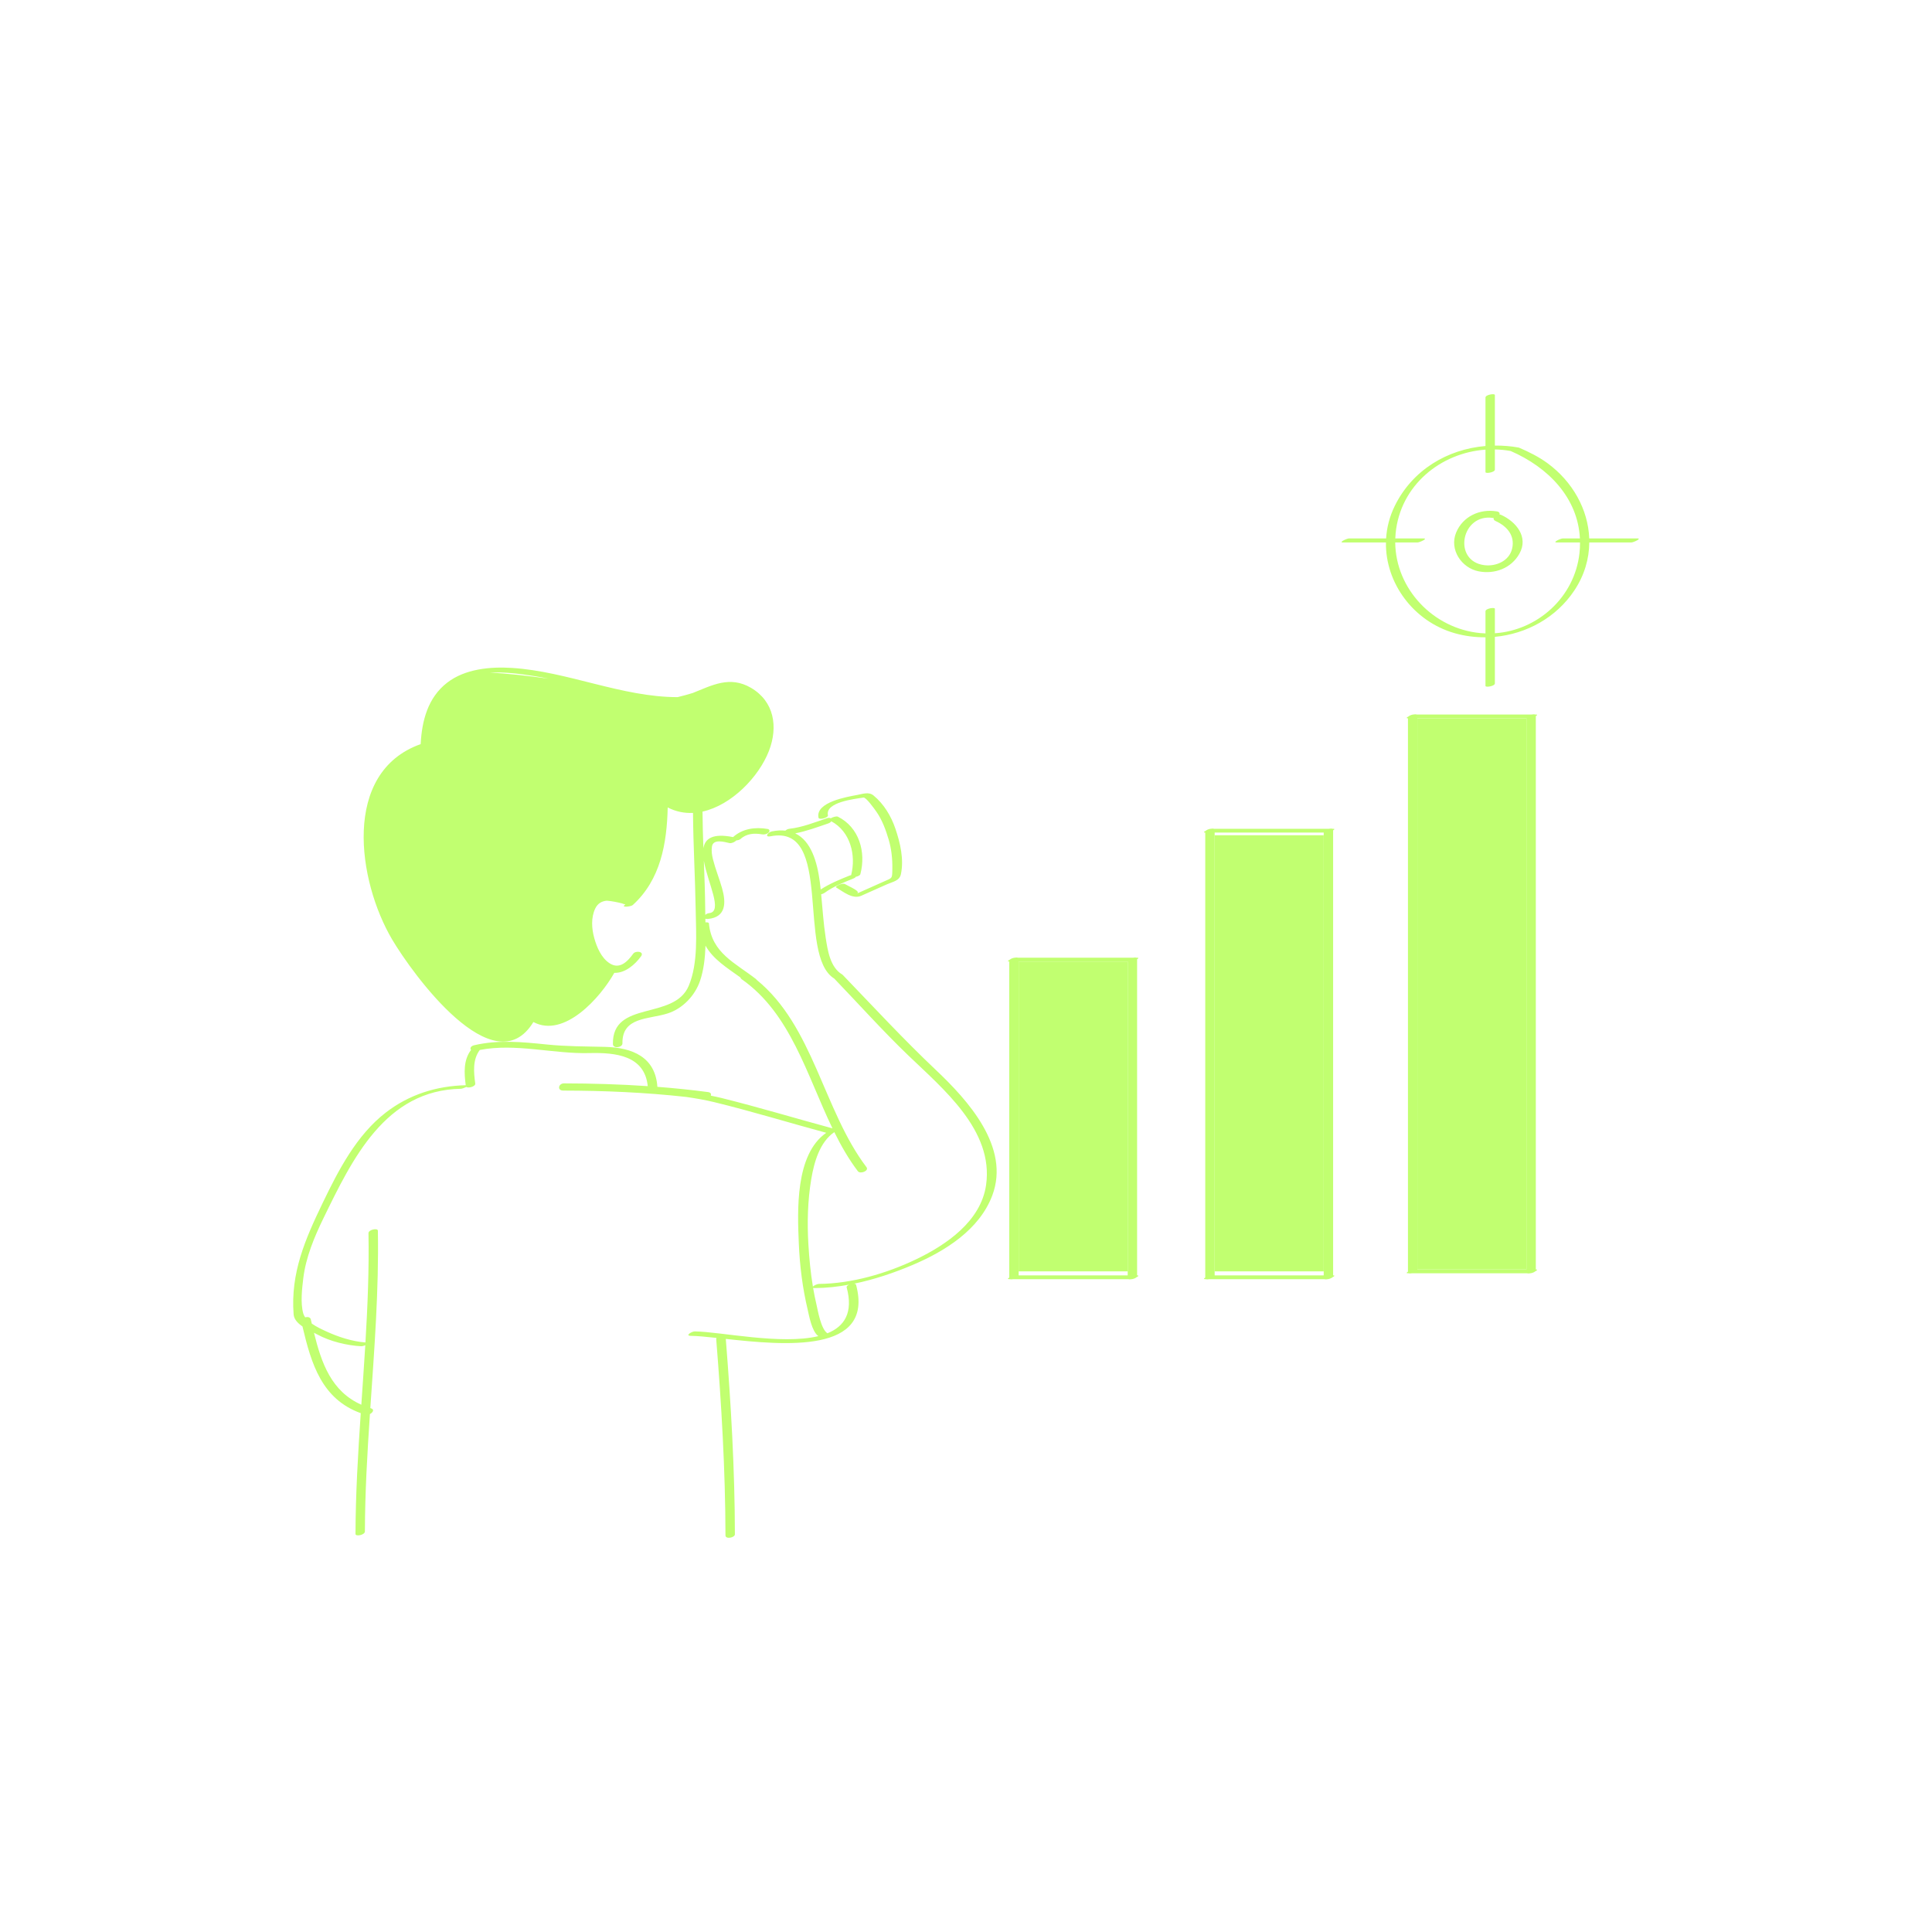
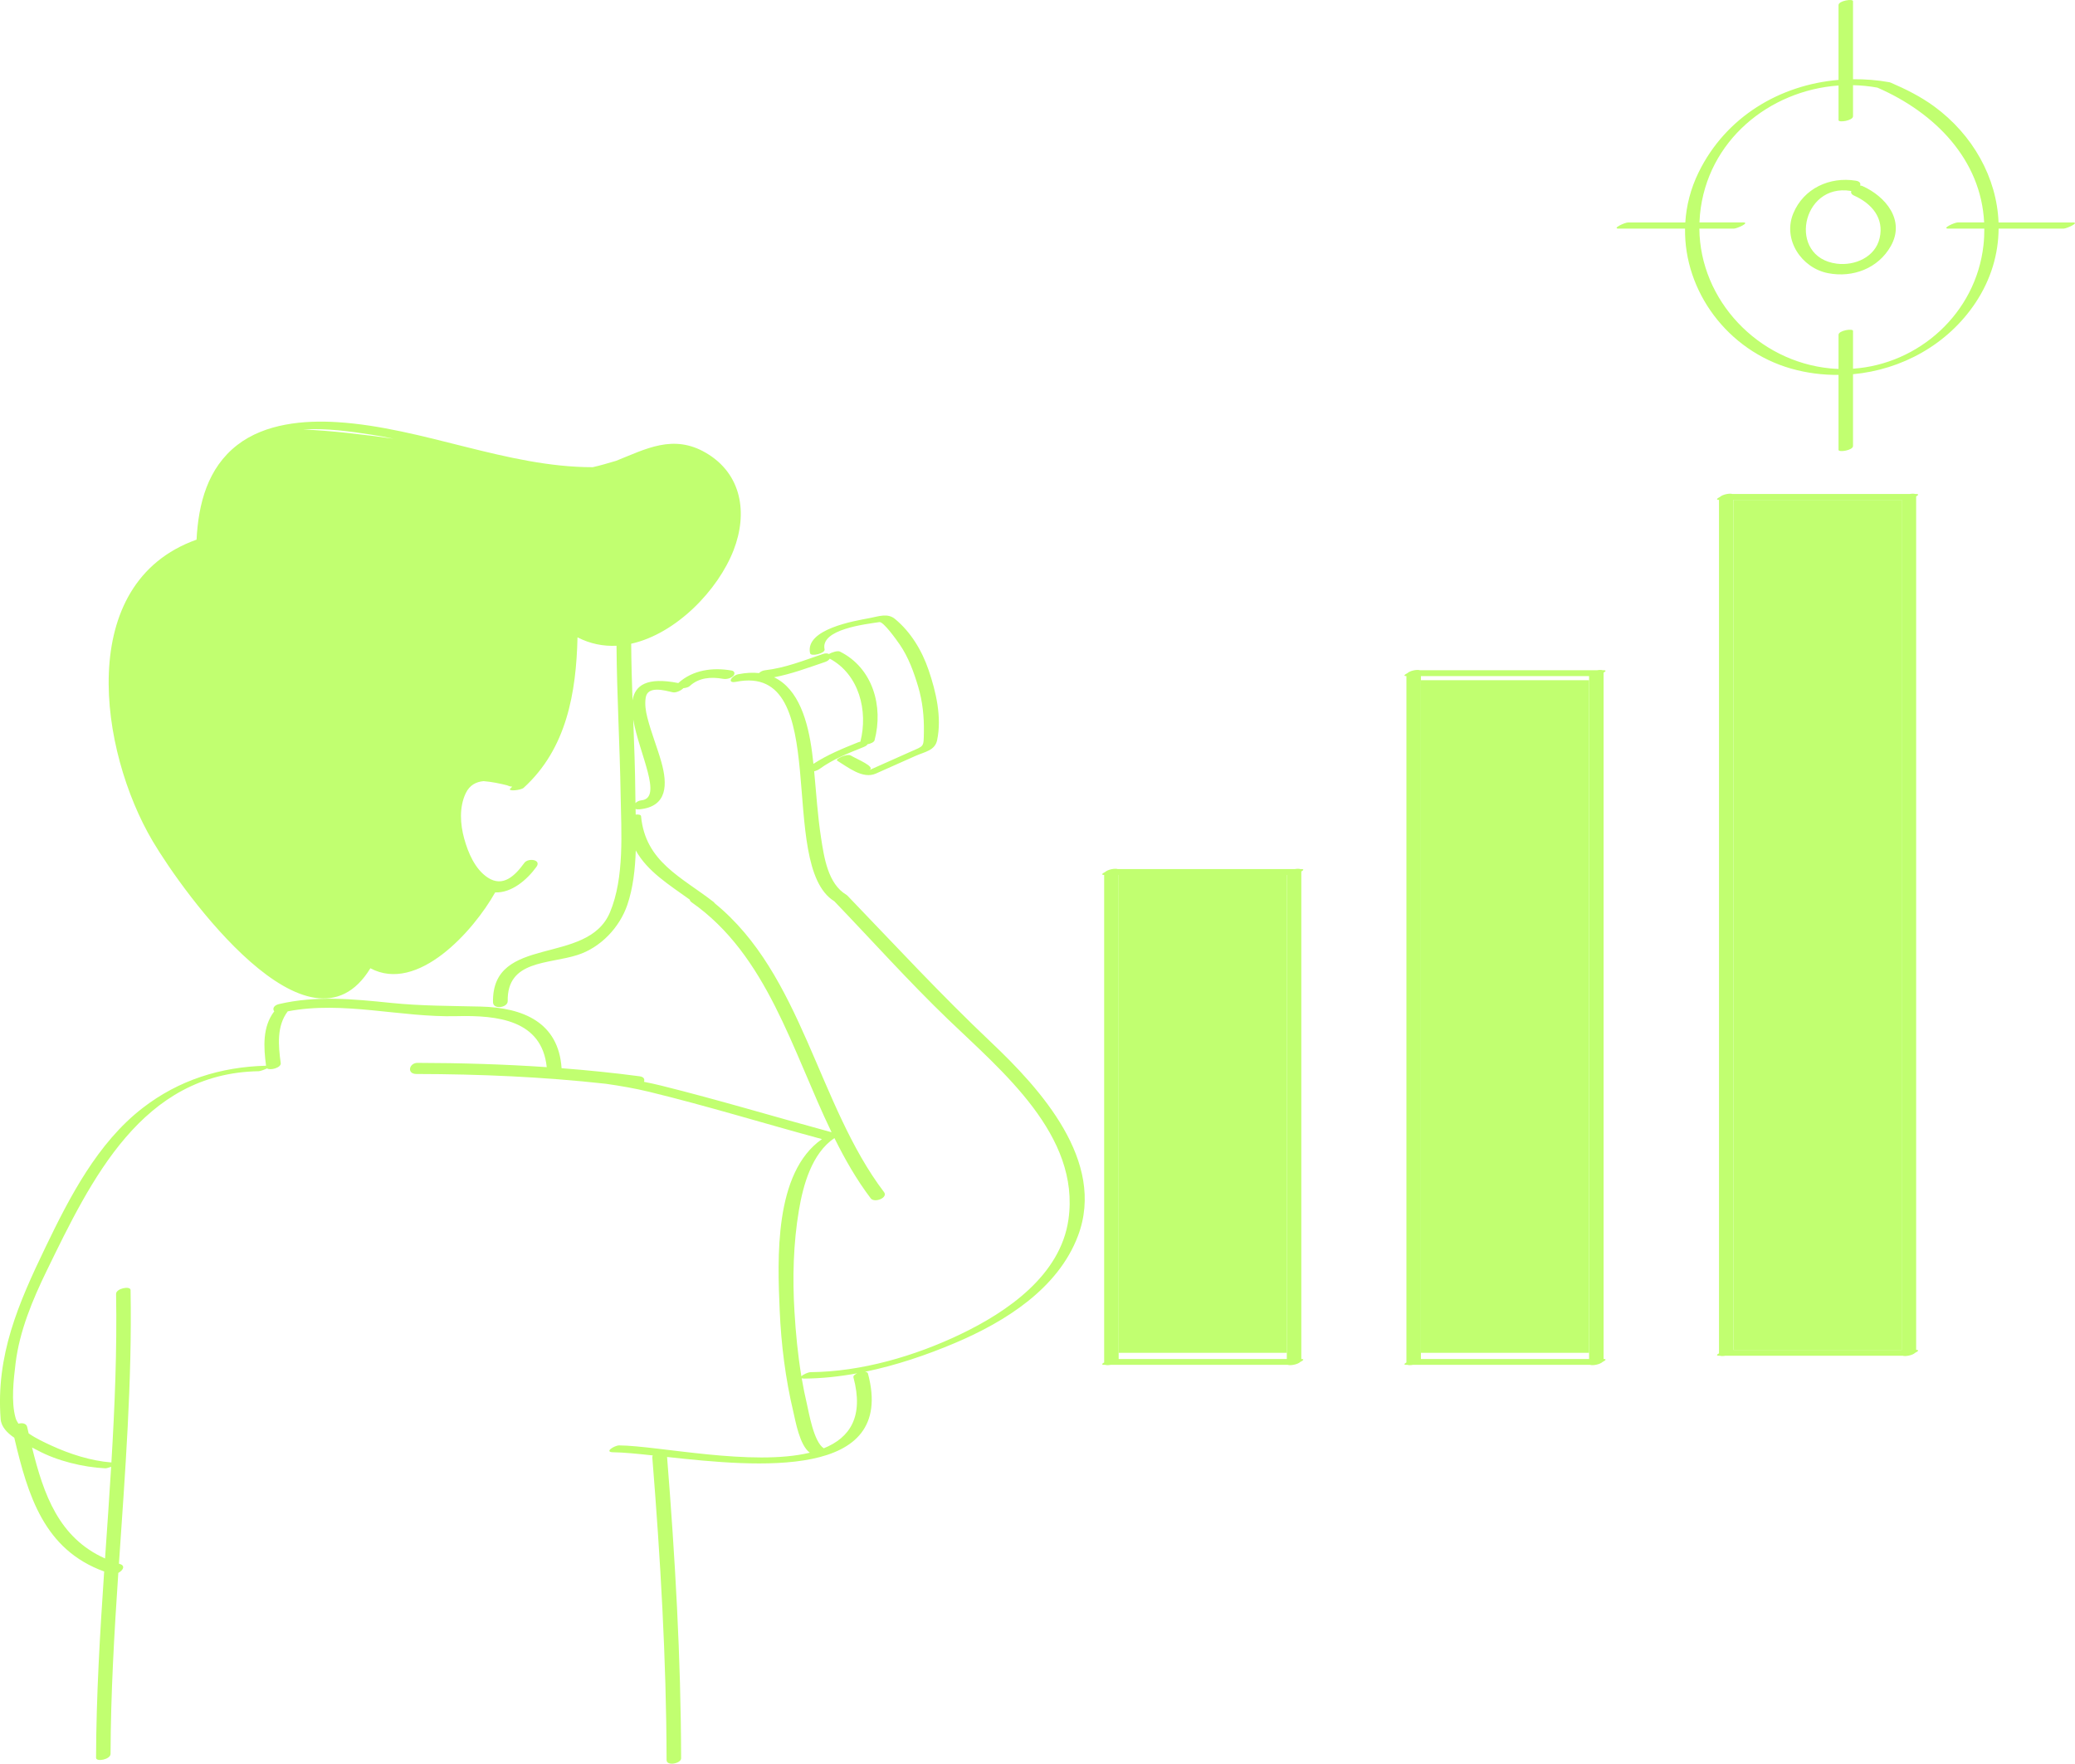
- <svg xmlns="http://www.w3.org/2000/svg" version="1.1" id="Layer_1" x="0px" y="0px" width="595.279px" height="595.281px" viewBox="0 0 595.279 595.281" enable-background="new 0 0 595.279 595.281" xml:space="preserve">
+ <svg xmlns="http://www.w3.org/2000/svg" version="1.1" id="Layer_1" x="0px" y="0px" enable-background="new 0 0 595.279 595.281" xml:space="preserve" viewBox="90.34 121.46 414.61 352.35">
  <path id="color_x5F_2" fill="#c1ff70" d="M436.712,221.323c11.2,0,22.401,0,33.601,0c0,56.606,0,113.212,0,169.82  c-11.199,0-22.4,0-33.601,0C436.712,334.537,436.712,277.93,436.712,221.323z M374.257,391.729h33.601c0-44.793,0-89.587,0-134.38  h-33.601C374.257,302.142,374.257,346.936,374.257,391.729z M313.861,296.257c0,31.824,0,63.648,0,95.472h33.602  c0-31.824,0-63.648,0-95.472C336.262,296.257,325.062,296.257,313.861,296.257z" />
  <path id="color_x5F_1" d="M288.357,329.674c-9.969-9.43-19.178-19.395-28.68-29.271c-0.004-0.004-0.012-0.007-0.017-0.013  c-0.044-0.053-0.102-0.104-0.184-0.152c-3.725-2.198-4.476-7.52-5.08-11.399c-0.685-4.4-0.948-8.855-1.377-13.29  c0.401-0.093,0.789-0.257,1.103-0.485c2.659-1.924,5.707-3.128,8.735-4.34c0.502-0.201,0.743-0.396,0.81-0.565  c0.662-0.132,1.32-0.425,1.421-0.803c1.807-6.79-0.354-14.46-6.929-17.725c-0.422-0.209-1.575,0.107-2.186,0.5  c-0.256-0.153-0.652-0.202-1.204-0.016c-3.914,1.326-7.471,2.775-11.607,3.259c-0.476,0.056-0.888,0.285-1.164,0.56  c-1.235-0.138-2.606-0.079-4.137,0.225c-1.316,0.262-2.419,1.906-0.421,1.51c19.529-3.876,7.901,36.627,19.602,43.845  c7.583,7.886,14.842,16.007,22.731,23.597c10.735,10.328,26.444,23.145,24.059,39.976c-1.582,11.164-12.225,18.458-21.596,22.942  c-9.084,4.347-19.776,7.48-29.914,7.566c-0.502,0.005-1.514,0.459-1.855,0.826c-0.712-4.29-1.129-8.639-1.386-12.965  c-0.4-6.726-0.232-13.532,0.887-20.185c0.851-5.059,2.581-11.392,7.101-14.442c2.114,4.271,4.45,8.351,7.25,12.038  c0.748,0.985,3.521-0.111,2.662-1.241c-13.292-17.5-16.324-43.525-33.89-57.756c-0.005-0.055-0.027-0.107-0.086-0.153  c-6.464-5.041-13.716-8.049-14.574-17.191c-0.028-0.301-0.509-0.386-1.07-0.324c-0.008-0.378-0.016-0.754-0.024-1.128  c0.188,0.074,0.45,0.105,0.807,0.071c5.613-0.548,5.599-5.014,4.33-9.487c-0.849-2.991-2.037-5.872-2.797-8.891  c-0.324-1.283-0.52-2.599-0.321-3.915c0.375-2.485,3.829-1.436,5.426-1.082c0.6,0.133,1.648-0.333,2.104-0.824  c0.505-0.042,1.014-0.188,1.27-0.423c1.83-1.693,4.257-1.868,6.618-1.451c0.7,0.124,1.519-0.051,2.049-0.549  c0.434-0.407,0.333-0.989-0.295-1.1c-3.752-0.663-7.754-0.141-10.655,2.501c-6.305-1.255-8.663,0.46-9.146,3.448  c-0.134-3.768-0.243-7.536-0.268-11.306c9.003-1.997,17.367-10.716,20.461-18.688c2.885-7.435,1.621-15.266-5.526-19.446  c-6.553-3.833-12.06-0.741-17.951,1.592c-1.604,0.472-3.135,0.932-4.661,1.273c-17.161,0.019-33.842-7.9-50.978-8.995  c-6.731-0.43-14.488,0.268-20.021,4.537c-5.965,4.603-7.799,11.763-8.169,18.935c-24.396,8.675-19.414,42.234-8.765,60.237  c6.186,10.458,31.348,45.301,43.497,25.39c9.447,5.048,20.596-7.431,24.935-15.15c3.306,0.125,6.372-2.529,8.24-5.102  c1.077-1.483-1.661-1.832-2.41-0.8c-1.833,2.524-4.248,4.969-7.333,2.923c-2.529-1.677-3.9-4.942-4.679-7.745  c-0.808-2.905-1.026-6.3,0.297-9.086c0.782-1.647,2.1-2.299,3.579-2.421c1.621,0.125,3.36,0.496,4.663,0.827  c0.17,0.062,0.338,0.122,0.502,0.185c0.141,0.053,0.296,0.074,0.457,0.072c0.027,0.007,0.061,0.016,0.087,0.023  c-0.123,0.116-0.232,0.238-0.357,0.353c-0.71,0.646,2.09,0.378,2.647-0.129c8.591-7.816,10.5-18.991,10.759-30.062  c2.537,1.307,5.17,1.813,7.795,1.681c0.07,9.927,0.662,19.84,0.821,29.767c0.118,7.391,0.805,16.504-2.133,23.5  c-4.523,10.773-23.601,4.31-23.368,17.953c0.026,1.53,2.959,1.089,2.937-0.219c-0.141-8.23,8.124-7.347,13.954-9.223  c4.629-1.489,8.411-5.501,9.953-10.025c1.141-3.351,1.558-7.086,1.682-10.856c2.359,4.208,6.567,6.787,10.793,9.828  c0.017,0.179,0.123,0.357,0.358,0.522c15.098,10.563,20.053,29.529,27.972,45.949c-11.358-3.078-22.65-6.49-34.07-9.326  c-1.131-0.28-2.272-0.522-3.416-0.75c0.194-0.493,0.009-0.991-0.871-1.106c-5.187-0.688-10.384-1.211-15.59-1.613  c-0.609-9.134-7.626-12.108-16.172-12.315c-6.021-0.146-11.908-0.116-17.93-0.734c-7.488-0.77-14.957-1.499-22.362,0.237  c-1.103,0.259-1.337,1.007-0.944,1.445c-2.377,3.095-2.137,7.128-1.642,10.87c-9.058,0.228-17.438,2.86-24.658,8.443  c-9.013,6.97-14.582,17.784-19.417,27.825c-5.422,11.259-9.922,21.574-8.958,34.316c0.118,1.554,1.289,2.761,2.727,3.74  c2.731,11.584,5.964,22.375,17.96,26.721c-0.838,12.394-1.582,24.79-1.62,37.217c-0.003,0.887,2.894,0.343,2.897-0.775  c0.038-12.075,0.74-24.121,1.549-36.162c0.902-0.467,1.494-1.423,0.306-1.78c-0.062-0.019-0.12-0.041-0.182-0.059  c1.236-18.204,2.652-36.399,2.327-54.666c-0.016-0.9-2.917-0.338-2.897,0.775c0.2,11.243-0.263,22.459-0.935,33.668  c-4.114-0.319-8.379-1.706-12.067-3.408c-1.216-0.563-2.984-1.367-4.465-2.404c-0.101-0.433-0.202-0.865-0.302-1.298  c-0.164-0.706-1.002-0.85-1.739-0.635c-0.257-0.369-0.46-0.755-0.576-1.159c-0.915-3.22-0.39-7.675,0.001-10.896  c0.782-6.447,3.399-12.709,6.219-18.498c8.882-18.229,19.055-39.483,42.364-39.869c0.278-0.004,1.09-0.284,1.667-0.563  c0.639,0.469,2.854-0.146,2.731-1.047c-0.48-3.54-0.832-7.395,1.398-10.347c11.09-2.148,22.546,1.245,33.731,0.959  c8.243-0.21,17.051,0.78,18.024,10.186c-8.589-0.583-17.199-0.837-25.821-0.854c-1.692-0.003-2.192,2.217-0.23,2.221  c12.662,0.024,25.292,0.564,37.868,1.958c2.917,0.419,5.82,0.916,8.678,1.61c11.574,2.814,23.001,6.334,34.5,9.443  c-9.626,6.683-8.882,24.059-8.451,34.162c0.291,6.823,1.145,13.682,2.73,20.329c0.419,1.756,1.239,6.672,3.291,8.158  c-11.457,2.771-30.233-1.382-38.081-1.458c-0.909-0.01-3.143,1.354-1.199,1.372c1.981,0.021,4.717,0.287,7.9,0.631  c-0.067,0.126-0.102,0.262-0.09,0.405c1.609,20.085,2.811,40.285,2.85,60.442c0.002,1.294,2.909,0.702,2.906-0.329  c-0.038-20.08-1.212-40.197-2.806-60.208c17.934,1.955,45.858,4.644,40.135-16.682c-0.056-0.208-0.288-0.312-0.598-0.337  c6.221-1.279,12.336-3.354,18.021-5.764c9.961-4.222,20.564-10.823,24.551-21.413C311.354,353.438,298.229,339.012,288.357,329.674z   M252.613,271.853c-0.807-6.28-2.69-12.746-7.602-15.081c3.516-0.675,6.711-1.88,10.187-3.058c0.479-0.162,0.775-0.408,0.938-0.663  c5.88,3.155,7.687,10.441,6.116,16.591c-0.162,0.026-0.323,0.069-0.475,0.13c-3.072,1.229-6.132,2.488-8.905,4.293  C252.793,273.328,252.708,272.589,252.613,271.853z M150.896,207.268c4.688-0.306,9.607,0.405,13.841,1.064  c1.42,0.221,2.842,0.488,4.265,0.773C163.08,208.282,156.117,207.457,150.896,207.268z M217.286,280.019  c-0.044-4.938-0.231-9.873-0.417-14.808c1.169,6.804,6.006,15.712,1.621,16.141c-0.486,0.047-0.901,0.275-1.175,0.554  C217.302,281.269,217.291,280.637,217.286,280.019z M97.796,411.19c3.914,2.127,9.149,3.397,13.572,3.614  c0.208,0.011,0.705-0.127,1.183-0.307c-0.372,6.108-0.801,12.214-1.219,18.321c-9.225-4.114-12.276-12.772-14.588-22.167  C97.126,410.84,97.484,411.021,97.796,411.19z M260.868,396.637c2.109,7.859-0.715,12.069-5.927,14.167  c-2.024-1.283-2.987-7.229-3.361-8.797c-0.409-1.716-0.752-3.45-1.049-5.191c0.12,0.041,0.299,0.064,0.566,0.063  c3.497-0.029,7.025-0.413,10.529-1.056C261.141,396.035,260.787,396.333,260.868,396.637z M252.202,251.971  c-1.054-4.832,8.92-6.471,11.956-7.039c1.706-0.318,3.528-1.035,4.991,0.169c3.185,2.621,5.407,6.327,6.733,10.211  c1.487,4.357,2.674,9.417,1.704,14.032c-0.437,2.074-2.489,2.318-4.316,3.133c-2.637,1.176-5.274,2.351-7.912,3.527  c-2.635,1.174-5.579-1.273-7.733-2.574c-0.509-0.307,1.964-1.485,2.719-1.029c1.242,0.75,5.112,2.28,3.661,2.927  c0.782-0.349,1.563-0.697,2.344-1.045c2.009-0.896,4.017-1.791,6.026-2.687c2.621-1.169,2.518-0.803,2.57-3.941  c0.05-3.028-0.27-6.076-1.137-8.989c-0.869-2.918-1.941-5.892-3.679-8.422c-0.717-1.044-3.279-4.622-4.074-4.5  c-2.764,0.424-11.833,1.423-10.955,5.451C255.274,251.99,252.363,252.71,252.202,251.971z M473.203,220.152  c-0.064,0-0.129,0-0.193,0c-0.235-0.082-0.65-0.077-1.089,0c-11.803,0-23.606,0-35.409,0c-0.527-0.183-1.968,0.071-2.496,0.582  c-0.576,0.293-0.9,0.586-0.201,0.589c0,56.837,0,113.673,0,170.51c-0.441,0.254-0.616,0.481,0.008,0.481c0.063,0,0.129,0,0.192,0  c0.235,0.082,0.65,0.077,1.089,0c11.804,0,23.606,0,35.409,0c0.527,0.183,1.968-0.071,2.496-0.582  c0.576-0.293,0.901-0.586,0.201-0.589c0-56.837,0-113.674,0-170.511C473.651,220.379,473.827,220.152,473.203,220.152z   M470.313,391.144c-11.199,0-22.4,0-33.601,0c0-56.607,0-113.213,0-169.82c11.2,0,22.401,0,33.601,0  C470.313,277.93,470.313,334.537,470.313,391.144z M410.748,255.36c-0.064,0-0.129,0-0.193,0c-0.235-0.082-0.649-0.077-1.089,0  c-11.803,0-23.606,0-35.409,0c-0.526-0.183-1.968,0.071-2.496,0.582c-0.576,0.293-0.9,0.586-0.201,0.589  c0,45.708,0,91.416,0,137.124c-0.441,0.254-0.616,0.48,0.008,0.48c0.063,0,0.129,0,0.192,0c0.235,0.082,0.65,0.077,1.089,0  c11.804,0,23.606,0,35.409,0c0.527,0.184,1.968-0.07,2.496-0.582c0.576-0.293,0.901-0.586,0.201-0.589c0-45.708,0-91.416,0-137.124  C411.197,255.587,411.372,255.36,410.748,255.36z M407.857,257.349c0,44.793,0,89.587,0,134.38c0,0.411,0,0.823,0,1.235  c-11.199,0-22.4,0-33.601,0c0-0.412,0-0.823,0-1.235c0-44.793,0-89.587,0-134.38c0-0.271,0-0.545,0-0.817c11.2,0,22.401,0,33.601,0  C407.857,256.804,407.857,257.077,407.857,257.349z M350.352,295.086c-0.063,0-0.129,0-0.192,0c-0.235-0.082-0.65-0.077-1.09,0  c-11.803,0-23.605,0-35.408,0c-0.527-0.183-1.969,0.071-2.496,0.582c-0.576,0.293-0.901,0.586-0.201,0.589  c0,32.465,0,64.932,0,97.398c-0.442,0.254-0.617,0.48,0.007,0.48c0.064,0,0.129,0,0.193,0c0.234,0.082,0.649,0.077,1.089,0  c11.803,0,23.605,0,35.409,0c0.526,0.184,1.968-0.07,2.496-0.582c0.575-0.293,0.9-0.586,0.2-0.589c0-32.466,0-64.932,0-97.397  C350.801,295.313,350.976,295.086,350.352,295.086z M347.462,391.729c0,0.411,0,0.823,0,1.235c-11.2,0-22.401,0-33.602,0  c0-0.412,0-0.823,0-1.235c0-31.824,0-63.648,0-95.472c11.2,0,22.401,0,33.602,0C347.462,328.081,347.462,359.905,347.462,391.729z   M462.494,158.633c-0.146-0.065-0.308-0.097-0.476-0.1c0.145-0.423-0.049-0.838-0.857-0.971c-5.21-0.853-10.433,1.529-12.501,6.529  c-2.161,5.223,1.633,10.921,6.96,11.948c4.947,0.954,10.02-0.952,12.536-5.435C471.059,165.43,467.101,160.708,462.494,158.633z   M465.911,169.041c-0.892,3.833-4.995,5.543-8.548,5.097c-9.954-1.251-7.092-16.151,2.775-14.535  c0.033,0.005,0.067,0.004,0.101,0.007c-0.108,0.333,0.021,0.677,0.565,0.922C464.337,162.122,466.846,165.022,465.911,169.041z   M504.519,165.901c-4.949,0-9.896,0-14.846,0c-0.343-8.921-5.113-17.518-12.895-23.206c-2.669-1.951-5.656-3.434-8.683-4.739  c-0.017-0.007-0.043-0.004-0.062-0.01c-0.021-0.02-0.055-0.037-0.11-0.047c-2.441-0.447-4.894-0.632-7.327-0.611  c0-5.198,0-10.395,0-15.592c0-0.533-2.896-0.097-2.896,0.776c0,4.983,0,9.966,0,14.95c-11.717,0.991-22.517,7.365-27.957,18.473  c-1.601,3.267-2.449,6.651-2.661,10.007c-3.813,0-7.625,0-11.438,0c-0.639,0-3.313,1.236-1.865,1.236c4.419,0,8.837,0,13.255,0  c-0.2,12.491,8.458,24.342,21.216,27.969c3.104,0.883,6.29,1.277,9.45,1.254c0,4.994,0,9.989,0,14.983  c0,0.533,2.896,0.097,2.896-0.776c0-4.782,0-9.564,0-14.346c9.729-0.897,18.92-5.919,24.485-14.291  c3.119-4.691,4.567-9.774,4.605-14.793c4.321,0,8.644,0,12.964,0C503.293,167.137,505.967,165.901,504.519,165.901z   M486.659,170.468c-1.515,13.591-12.924,23.757-26.062,24.651c0-2.518,0-5.035,0-7.552c0-0.533-2.896-0.097-2.896,0.776  c0,2.274,0,4.548,0,6.823c-0.542-0.02-1.085-0.051-1.632-0.104c-14.46-1.388-26.052-13.608-26.176-27.926c2.295,0,4.591,0,6.887,0  c0.639,0,3.313-1.236,1.864-1.236c-2.911,0-5.82,0-8.731,0c0.02-0.526,0.052-1.055,0.103-1.586  c1.428-14.766,13.869-24.796,27.685-25.77c0,2.309,0,4.617,0,6.925c0,0.533,2.896,0.097,2.896-0.776c0-2.072,0-4.144,0-6.215  c1.618,0.035,3.245,0.193,4.867,0.486c11.572,5.029,20.708,14.414,21.332,26.936c-1.759,0-3.52,0-5.279,0  c-0.639,0-3.313,1.236-1.865,1.236c2.394,0,4.785,0,7.178,0C486.837,168.226,486.786,169.335,486.659,170.468z" fill="#c1ff70" />
</svg>
